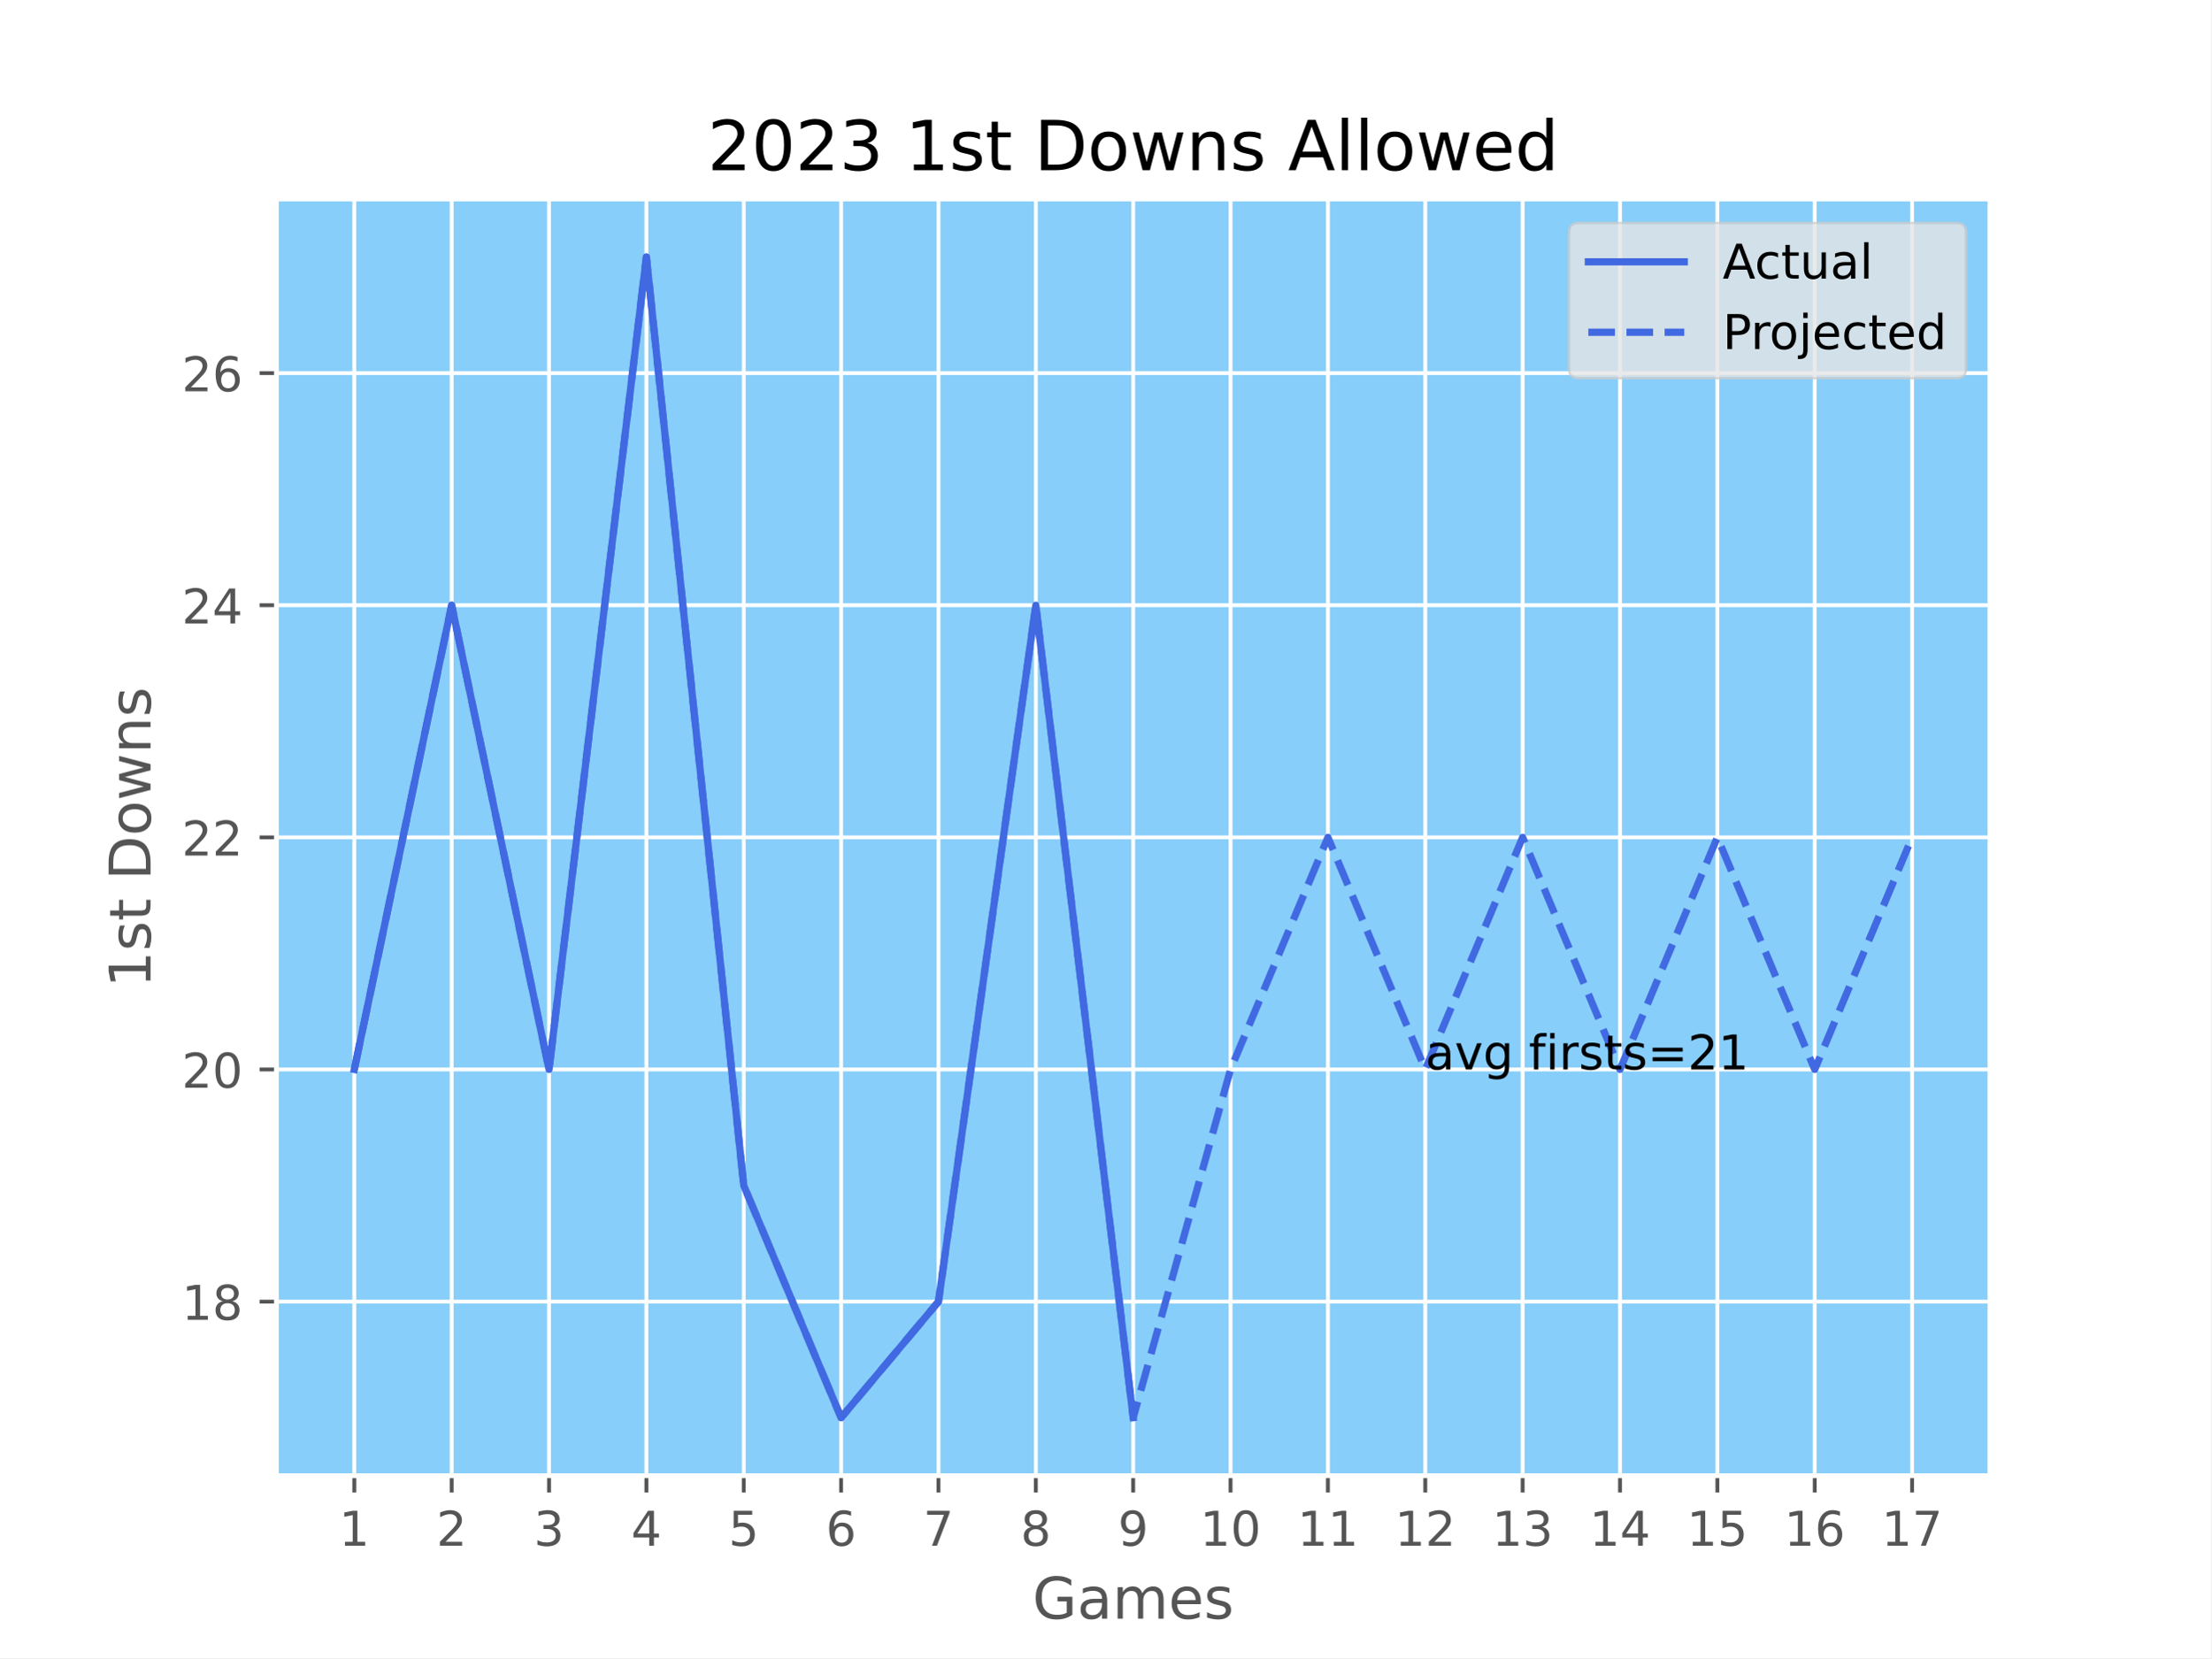
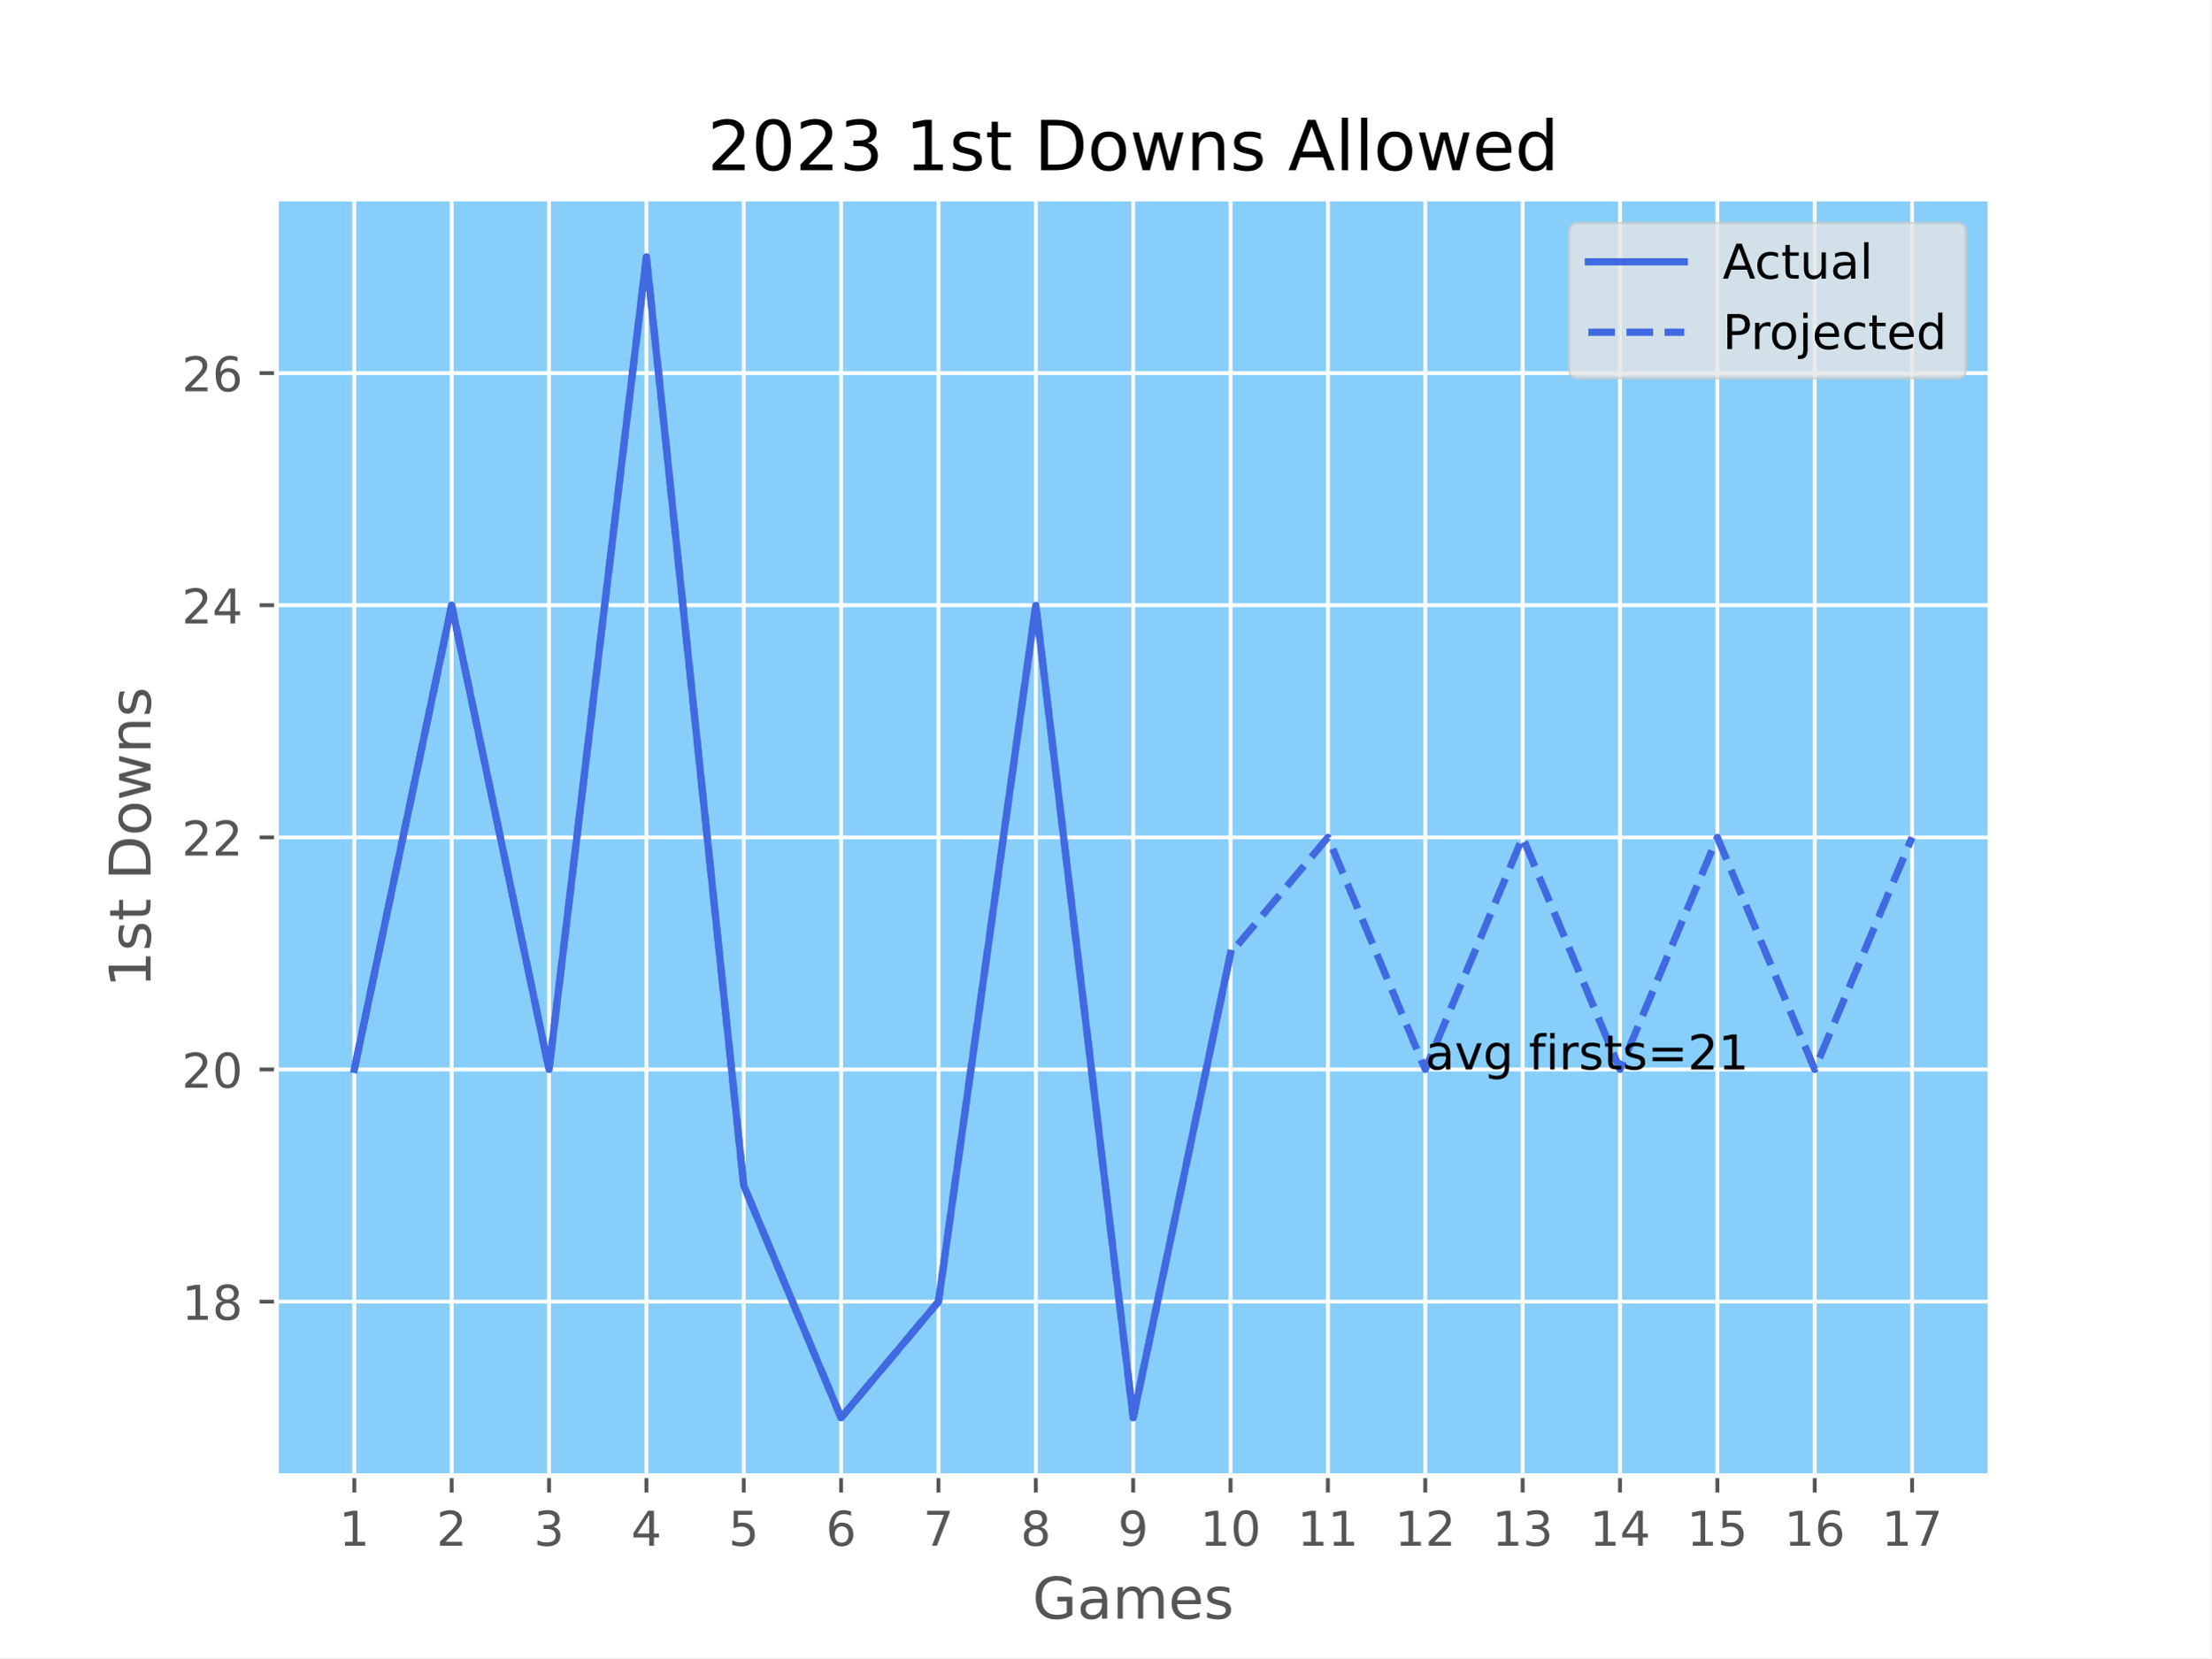
<svg xmlns="http://www.w3.org/2000/svg" xmlns:xlink="http://www.w3.org/1999/xlink" width="460.8pt" height="345.6pt" viewBox="0 0 460.8 345.6" version="1.1">
  <defs>
    <style type="text/css">*{stroke-linejoin: round; stroke-linecap: butt}</style>
  </defs>
  <g id="figure_1">
    <g id="patch_1">
      <path d="M 0 345.6  L 460.8 345.6  L 460.8 0  L 0 0  z " style="fill: #ffffff" />
    </g>
    <g id="axes_1">
      <g id="patch_2">
        <path d="M 57.6 307.584  L 414.72 307.584  L 414.72 41.472  L 57.6 41.472  z " style="fill: #87cefa" />
      </g>
      <g id="matplotlib.axis_1">
        <g id="xtick_1">
          <g id="line2d_1">
-             <path d="M 73.833 307.584  L 73.833 41.472  " clip-path="url(#p7f2a2d3b47)" style="fill: none; stroke: #ffffff; stroke-width: 0.8; stroke-linecap: square" />
+             <path d="M 73.833 307.584  L 73.833 41.472  " clip-path="url(#p675ccb44e7)" style="fill: none; stroke: #ffffff; stroke-width: 0.8; stroke-linecap: square" />
          </g>
          <g id="line2d_2">
            <defs>
-               <path id="md5cf2dadb6" d="M 0 0  L 0 3.5  " style="stroke: #555555; stroke-width: 0.8" />
+               <path id="mdfe087a571" d="M 0 0  L 0 3.5  " style="stroke: #555555; stroke-width: 0.8" />
            </defs>
            <g>
-               <use xlink:href="#md5cf2dadb6" x="73.833" y="307.584" style="fill: #555555; stroke: #555555; stroke-width: 0.8" />
+               <use xlink:href="#mdfe087a571" x="73.833" y="307.584" style="fill: #555555; stroke: #555555; stroke-width: 0.8" />
            </g>
          </g>
          <g id="text_1">
            <g style="fill: #555555" transform="translate(70.65148 322.1824) scale(0.1 -0.1)">
              <defs>
                <path id="DejaVuSans-31" d="M 794 531  L 1825 531  L 1825 4091  L 703 3866  L 703 4441  L 1819 4666  L 2450 4666  L 2450 531  L 3481 531  L 3481 0  L 794 0  L 794 531  z " transform="scale(0.015625)" />
              </defs>
              <use xlink:href="#DejaVuSans-31" />
            </g>
          </g>
        </g>
        <g id="xtick_2">
          <g id="line2d_3">
-             <path d="M 94.124 307.584  L 94.124 41.472  " clip-path="url(#p7f2a2d3b47)" style="fill: none; stroke: #ffffff; stroke-width: 0.8; stroke-linecap: square" />
+             <path d="M 94.124 307.584  L 94.124 41.472  " clip-path="url(#p675ccb44e7)" style="fill: none; stroke: #ffffff; stroke-width: 0.8; stroke-linecap: square" />
          </g>
          <g id="line2d_4">
            <g>
-               <use xlink:href="#md5cf2dadb6" x="94.124" y="307.584" style="fill: #555555; stroke: #555555; stroke-width: 0.8" />
+               <use xlink:href="#mdfe087a571" x="94.124" y="307.584" style="fill: #555555; stroke: #555555; stroke-width: 0.8" />
            </g>
          </g>
          <g id="text_2">
            <g style="fill: #555555" transform="translate(90.94239 322.1824) scale(0.1 -0.1)">
              <defs>
                <path id="DejaVuSans-32" d="M 1228 531  L 3431 531  L 3431 0  L 469 0  L 469 531  Q 828 903 1448 1529  Q 2069 2156 2228 2338  Q 2531 2678 2651 2914  Q 2772 3150 2772 3378  Q 2772 3750 2511 3984  Q 2250 4219 1831 4219  Q 1534 4219 1204 4116  Q 875 4013 500 3803  L 500 4441  Q 881 4594 1212 4672  Q 1544 4750 1819 4750  Q 2544 4750 2975 4387  Q 3406 4025 3406 3419  Q 3406 3131 3298 2873  Q 3191 2616 2906 2266  Q 2828 2175 2409 1742  Q 1991 1309 1228 531  z " transform="scale(0.015625)" />
              </defs>
              <use xlink:href="#DejaVuSans-32" />
            </g>
          </g>
        </g>
        <g id="xtick_3">
          <g id="line2d_5">
-             <path d="M 114.415 307.584  L 114.415 41.472  " clip-path="url(#p7f2a2d3b47)" style="fill: none; stroke: #ffffff; stroke-width: 0.8; stroke-linecap: square" />
+             <path d="M 114.415 307.584  L 114.415 41.472  " clip-path="url(#p675ccb44e7)" style="fill: none; stroke: #ffffff; stroke-width: 0.8; stroke-linecap: square" />
          </g>
          <g id="line2d_6">
            <g>
-               <use xlink:href="#md5cf2dadb6" x="114.415" y="307.584" style="fill: #555555; stroke: #555555; stroke-width: 0.8" />
+               <use xlink:href="#mdfe087a571" x="114.415" y="307.584" style="fill: #555555; stroke: #555555; stroke-width: 0.8" />
            </g>
          </g>
          <g id="text_3">
            <g style="fill: #555555" transform="translate(111.2333 322.1824) scale(0.1 -0.1)">
              <defs>
                <path id="DejaVuSans-33" d="M 2597 2516  Q 3050 2419 3304 2112  Q 3559 1806 3559 1356  Q 3559 666 3084 287  Q 2609 -91 1734 -91  Q 1441 -91 1130 -33  Q 819 25 488 141  L 488 750  Q 750 597 1062 519  Q 1375 441 1716 441  Q 2309 441 2620 675  Q 2931 909 2931 1356  Q 2931 1769 2642 2001  Q 2353 2234 1838 2234  L 1294 2234  L 1294 2753  L 1863 2753  Q 2328 2753 2575 2939  Q 2822 3125 2822 3475  Q 2822 3834 2567 4026  Q 2313 4219 1838 4219  Q 1578 4219 1281 4162  Q 984 4106 628 3988  L 628 4550  Q 988 4650 1302 4700  Q 1616 4750 1894 4750  Q 2613 4750 3031 4423  Q 3450 4097 3450 3541  Q 3450 3153 3228 2886  Q 3006 2619 2597 2516  z " transform="scale(0.015625)" />
              </defs>
              <use xlink:href="#DejaVuSans-33" />
            </g>
          </g>
        </g>
        <g id="xtick_4">
          <g id="line2d_7">
-             <path d="M 134.705 307.584  L 134.705 41.472  " clip-path="url(#p7f2a2d3b47)" style="fill: none; stroke: #ffffff; stroke-width: 0.8; stroke-linecap: square" />
+             <path d="M 134.705 307.584  L 134.705 41.472  " clip-path="url(#p675ccb44e7)" style="fill: none; stroke: #ffffff; stroke-width: 0.8; stroke-linecap: square" />
          </g>
          <g id="line2d_8">
            <g>
-               <use xlink:href="#md5cf2dadb6" x="134.705" y="307.584" style="fill: #555555; stroke: #555555; stroke-width: 0.8" />
+               <use xlink:href="#mdfe087a571" x="134.705" y="307.584" style="fill: #555555; stroke: #555555; stroke-width: 0.8" />
            </g>
          </g>
          <g id="text_4">
            <g style="fill: #555555" transform="translate(131.5242 322.1824) scale(0.1 -0.1)">
              <defs>
                <path id="DejaVuSans-34" d="M 2419 4116  L 825 1625  L 2419 1625  L 2419 4116  z M 2253 4666  L 3047 4666  L 3047 1625  L 3713 1625  L 3713 1100  L 3047 1100  L 3047 0  L 2419 0  L 2419 1100  L 313 1100  L 313 1709  L 2253 4666  z " transform="scale(0.015625)" />
              </defs>
              <use xlink:href="#DejaVuSans-34" />
            </g>
          </g>
        </g>
        <g id="xtick_5">
          <g id="line2d_9">
-             <path d="M 154.996 307.584  L 154.996 41.472  " clip-path="url(#p7f2a2d3b47)" style="fill: none; stroke: #ffffff; stroke-width: 0.8; stroke-linecap: square" />
+             <path d="M 154.996 307.584  L 154.996 41.472  " clip-path="url(#p675ccb44e7)" style="fill: none; stroke: #ffffff; stroke-width: 0.8; stroke-linecap: square" />
          </g>
          <g id="line2d_10">
            <g>
-               <use xlink:href="#md5cf2dadb6" x="154.996" y="307.584" style="fill: #555555; stroke: #555555; stroke-width: 0.8" />
+               <use xlink:href="#mdfe087a571" x="154.996" y="307.584" style="fill: #555555; stroke: #555555; stroke-width: 0.8" />
            </g>
          </g>
          <g id="text_5">
            <g style="fill: #555555" transform="translate(151.8151 322.1824) scale(0.1 -0.1)">
              <defs>
                <path id="DejaVuSans-35" d="M 691 4666  L 3169 4666  L 3169 4134  L 1269 4134  L 1269 2991  Q 1406 3038 1543 3061  Q 1681 3084 1819 3084  Q 2600 3084 3056 2656  Q 3513 2228 3513 1497  Q 3513 744 3044 326  Q 2575 -91 1722 -91  Q 1428 -91 1123 -41  Q 819 9 494 109  L 494 744  Q 775 591 1075 516  Q 1375 441 1709 441  Q 2250 441 2565 725  Q 2881 1009 2881 1497  Q 2881 1984 2565 2268  Q 2250 2553 1709 2553  Q 1456 2553 1204 2497  Q 953 2441 691 2322  L 691 4666  z " transform="scale(0.015625)" />
              </defs>
              <use xlink:href="#DejaVuSans-35" />
            </g>
          </g>
        </g>
        <g id="xtick_6">
          <g id="line2d_11">
-             <path d="M 175.287 307.584  L 175.287 41.472  " clip-path="url(#p7f2a2d3b47)" style="fill: none; stroke: #ffffff; stroke-width: 0.8; stroke-linecap: square" />
+             <path d="M 175.287 307.584  L 175.287 41.472  " clip-path="url(#p675ccb44e7)" style="fill: none; stroke: #ffffff; stroke-width: 0.8; stroke-linecap: square" />
          </g>
          <g id="line2d_12">
            <g>
-               <use xlink:href="#md5cf2dadb6" x="175.287" y="307.584" style="fill: #555555; stroke: #555555; stroke-width: 0.8" />
+               <use xlink:href="#mdfe087a571" x="175.287" y="307.584" style="fill: #555555; stroke: #555555; stroke-width: 0.8" />
            </g>
          </g>
          <g id="text_6">
            <g style="fill: #555555" transform="translate(172.106 322.1824) scale(0.1 -0.1)">
              <defs>
                <path id="DejaVuSans-36" d="M 2113 2584  Q 1688 2584 1439 2293  Q 1191 2003 1191 1497  Q 1191 994 1439 701  Q 1688 409 2113 409  Q 2538 409 2786 701  Q 3034 994 3034 1497  Q 3034 2003 2786 2293  Q 2538 2584 2113 2584  z M 3366 4563  L 3366 3988  Q 3128 4100 2886 4159  Q 2644 4219 2406 4219  Q 1781 4219 1451 3797  Q 1122 3375 1075 2522  Q 1259 2794 1537 2939  Q 1816 3084 2150 3084  Q 2853 3084 3261 2657  Q 3669 2231 3669 1497  Q 3669 778 3244 343  Q 2819 -91 2113 -91  Q 1303 -91 875 529  Q 447 1150 447 2328  Q 447 3434 972 4092  Q 1497 4750 2381 4750  Q 2619 4750 2861 4703  Q 3103 4656 3366 4563  z " transform="scale(0.015625)" />
              </defs>
              <use xlink:href="#DejaVuSans-36" />
            </g>
          </g>
        </g>
        <g id="xtick_7">
          <g id="line2d_13">
-             <path d="M 195.578 307.584  L 195.578 41.472  " clip-path="url(#p7f2a2d3b47)" style="fill: none; stroke: #ffffff; stroke-width: 0.8; stroke-linecap: square" />
+             <path d="M 195.578 307.584  L 195.578 41.472  " clip-path="url(#p675ccb44e7)" style="fill: none; stroke: #ffffff; stroke-width: 0.8; stroke-linecap: square" />
          </g>
          <g id="line2d_14">
            <g>
-               <use xlink:href="#md5cf2dadb6" x="195.578" y="307.584" style="fill: #555555; stroke: #555555; stroke-width: 0.8" />
+               <use xlink:href="#mdfe087a571" x="195.578" y="307.584" style="fill: #555555; stroke: #555555; stroke-width: 0.8" />
            </g>
          </g>
          <g id="text_7">
            <g style="fill: #555555" transform="translate(192.3969 322.1824) scale(0.1 -0.1)">
              <defs>
                <path id="DejaVuSans-37" d="M 525 4666  L 3525 4666  L 3525 4397  L 1831 0  L 1172 0  L 2766 4134  L 525 4134  L 525 4666  z " transform="scale(0.015625)" />
              </defs>
              <use xlink:href="#DejaVuSans-37" />
            </g>
          </g>
        </g>
        <g id="xtick_8">
          <g id="line2d_15">
-             <path d="M 215.869 307.584  L 215.869 41.472  " clip-path="url(#p7f2a2d3b47)" style="fill: none; stroke: #ffffff; stroke-width: 0.8; stroke-linecap: square" />
+             <path d="M 215.869 307.584  L 215.869 41.472  " clip-path="url(#p675ccb44e7)" style="fill: none; stroke: #ffffff; stroke-width: 0.8; stroke-linecap: square" />
          </g>
          <g id="line2d_16">
            <g>
-               <use xlink:href="#md5cf2dadb6" x="215.869" y="307.584" style="fill: #555555; stroke: #555555; stroke-width: 0.8" />
+               <use xlink:href="#mdfe087a571" x="215.869" y="307.584" style="fill: #555555; stroke: #555555; stroke-width: 0.8" />
            </g>
          </g>
          <g id="text_8">
            <g style="fill: #555555" transform="translate(212.6878 322.1824) scale(0.1 -0.1)">
              <defs>
                <path id="DejaVuSans-38" d="M 2034 2216  Q 1584 2216 1326 1975  Q 1069 1734 1069 1313  Q 1069 891 1326 650  Q 1584 409 2034 409  Q 2484 409 2743 651  Q 3003 894 3003 1313  Q 3003 1734 2745 1975  Q 2488 2216 2034 2216  z M 1403 2484  Q 997 2584 770 2862  Q 544 3141 544 3541  Q 544 4100 942 4425  Q 1341 4750 2034 4750  Q 2731 4750 3128 4425  Q 3525 4100 3525 3541  Q 3525 3141 3298 2862  Q 3072 2584 2669 2484  Q 3125 2378 3379 2068  Q 3634 1759 3634 1313  Q 3634 634 3220 271  Q 2806 -91 2034 -91  Q 1263 -91 848 271  Q 434 634 434 1313  Q 434 1759 690 2068  Q 947 2378 1403 2484  z M 1172 3481  Q 1172 3119 1398 2916  Q 1625 2713 2034 2713  Q 2441 2713 2670 2916  Q 2900 3119 2900 3481  Q 2900 3844 2670 4047  Q 2441 4250 2034 4250  Q 1625 4250 1398 4047  Q 1172 3844 1172 3481  z " transform="scale(0.015625)" />
              </defs>
              <use xlink:href="#DejaVuSans-38" />
            </g>
          </g>
        </g>
        <g id="xtick_9">
          <g id="line2d_17">
-             <path d="M 236.16 307.584  L 236.16 41.472  " clip-path="url(#p7f2a2d3b47)" style="fill: none; stroke: #ffffff; stroke-width: 0.8; stroke-linecap: square" />
+             <path d="M 236.16 307.584  L 236.16 41.472  " clip-path="url(#p675ccb44e7)" style="fill: none; stroke: #ffffff; stroke-width: 0.8; stroke-linecap: square" />
          </g>
          <g id="line2d_18">
            <g>
-               <use xlink:href="#md5cf2dadb6" x="236.16" y="307.584" style="fill: #555555; stroke: #555555; stroke-width: 0.8" />
+               <use xlink:href="#mdfe087a571" x="236.16" y="307.584" style="fill: #555555; stroke: #555555; stroke-width: 0.8" />
            </g>
          </g>
          <g id="text_9">
            <g style="fill: #555555" transform="translate(232.9787 322.1824) scale(0.1 -0.1)">
              <defs>
                <path id="DejaVuSans-39" d="M 703 97  L 703 672  Q 941 559 1184 500  Q 1428 441 1663 441  Q 2288 441 2617 861  Q 2947 1281 2994 2138  Q 2813 1869 2534 1725  Q 2256 1581 1919 1581  Q 1219 1581 811 2004  Q 403 2428 403 3163  Q 403 3881 828 4315  Q 1253 4750 1959 4750  Q 2769 4750 3195 4129  Q 3622 3509 3622 2328  Q 3622 1225 3098 567  Q 2575 -91 1691 -91  Q 1453 -91 1209 -44  Q 966 3 703 97  z M 1959 2075  Q 2384 2075 2632 2365  Q 2881 2656 2881 3163  Q 2881 3666 2632 3958  Q 2384 4250 1959 4250  Q 1534 4250 1286 3958  Q 1038 3666 1038 3163  Q 1038 2656 1286 2365  Q 1534 2075 1959 2075  z " transform="scale(0.015625)" />
              </defs>
              <use xlink:href="#DejaVuSans-39" />
            </g>
          </g>
        </g>
        <g id="xtick_10">
          <g id="line2d_19">
-             <path d="M 256.451 307.584  L 256.451 41.472  " clip-path="url(#p7f2a2d3b47)" style="fill: none; stroke: #ffffff; stroke-width: 0.8; stroke-linecap: square" />
+             <path d="M 256.451 307.584  L 256.451 41.472  " clip-path="url(#p675ccb44e7)" style="fill: none; stroke: #ffffff; stroke-width: 0.8; stroke-linecap: square" />
          </g>
          <g id="line2d_20">
            <g>
-               <use xlink:href="#md5cf2dadb6" x="256.451" y="307.584" style="fill: #555555; stroke: #555555; stroke-width: 0.8" />
+               <use xlink:href="#mdfe087a571" x="256.451" y="307.584" style="fill: #555555; stroke: #555555; stroke-width: 0.8" />
            </g>
          </g>
          <g id="text_10">
            <g style="fill: #555555" transform="translate(250.0884 322.1824) scale(0.1 -0.1)">
              <defs>
                <path id="DejaVuSans-30" d="M 2034 4250  Q 1547 4250 1301 3770  Q 1056 3291 1056 2328  Q 1056 1369 1301 889  Q 1547 409 2034 409  Q 2525 409 2770 889  Q 3016 1369 3016 2328  Q 3016 3291 2770 3770  Q 2525 4250 2034 4250  z M 2034 4750  Q 2819 4750 3233 4129  Q 3647 3509 3647 2328  Q 3647 1150 3233 529  Q 2819 -91 2034 -91  Q 1250 -91 836 529  Q 422 1150 422 2328  Q 422 3509 836 4129  Q 1250 4750 2034 4750  z " transform="scale(0.015625)" />
              </defs>
              <use xlink:href="#DejaVuSans-31" />
              <use xlink:href="#DejaVuSans-30" x="63.623" />
            </g>
          </g>
        </g>
        <g id="xtick_11">
          <g id="line2d_21">
-             <path d="M 276.742 307.584  L 276.742 41.472  " clip-path="url(#p7f2a2d3b47)" style="fill: none; stroke: #ffffff; stroke-width: 0.8; stroke-linecap: square" />
+             <path d="M 276.742 307.584  L 276.742 41.472  " clip-path="url(#p675ccb44e7)" style="fill: none; stroke: #ffffff; stroke-width: 0.8; stroke-linecap: square" />
          </g>
          <g id="line2d_22">
            <g>
-               <use xlink:href="#md5cf2dadb6" x="276.742" y="307.584" style="fill: #555555; stroke: #555555; stroke-width: 0.8" />
+               <use xlink:href="#mdfe087a571" x="276.742" y="307.584" style="fill: #555555; stroke: #555555; stroke-width: 0.8" />
            </g>
          </g>
          <g id="text_11">
            <g style="fill: #555555" transform="translate(270.3793 322.1824) scale(0.1 -0.1)">
              <use xlink:href="#DejaVuSans-31" />
              <use xlink:href="#DejaVuSans-31" x="63.623" />
            </g>
          </g>
        </g>
        <g id="xtick_12">
          <g id="line2d_23">
-             <path d="M 297.033 307.584  L 297.033 41.472  " clip-path="url(#p7f2a2d3b47)" style="fill: none; stroke: #ffffff; stroke-width: 0.8; stroke-linecap: square" />
+             <path d="M 297.033 307.584  L 297.033 41.472  " clip-path="url(#p675ccb44e7)" style="fill: none; stroke: #ffffff; stroke-width: 0.8; stroke-linecap: square" />
          </g>
          <g id="line2d_24">
            <g>
-               <use xlink:href="#md5cf2dadb6" x="297.033" y="307.584" style="fill: #555555; stroke: #555555; stroke-width: 0.8" />
+               <use xlink:href="#mdfe087a571" x="297.033" y="307.584" style="fill: #555555; stroke: #555555; stroke-width: 0.8" />
            </g>
          </g>
          <g id="text_12">
            <g style="fill: #555555" transform="translate(290.6702 322.1824) scale(0.1 -0.1)">
              <use xlink:href="#DejaVuSans-31" />
              <use xlink:href="#DejaVuSans-32" x="63.623" />
            </g>
          </g>
        </g>
        <g id="xtick_13">
          <g id="line2d_25">
-             <path d="M 317.324 307.584  L 317.324 41.472  " clip-path="url(#p7f2a2d3b47)" style="fill: none; stroke: #ffffff; stroke-width: 0.8; stroke-linecap: square" />
+             <path d="M 317.324 307.584  L 317.324 41.472  " clip-path="url(#p675ccb44e7)" style="fill: none; stroke: #ffffff; stroke-width: 0.8; stroke-linecap: square" />
          </g>
          <g id="line2d_26">
            <g>
-               <use xlink:href="#md5cf2dadb6" x="317.324" y="307.584" style="fill: #555555; stroke: #555555; stroke-width: 0.8" />
+               <use xlink:href="#mdfe087a571" x="317.324" y="307.584" style="fill: #555555; stroke: #555555; stroke-width: 0.8" />
            </g>
          </g>
          <g id="text_13">
            <g style="fill: #555555" transform="translate(310.9611 322.1824) scale(0.1 -0.1)">
              <use xlink:href="#DejaVuSans-31" />
              <use xlink:href="#DejaVuSans-33" x="63.623" />
            </g>
          </g>
        </g>
        <g id="xtick_14">
          <g id="line2d_27">
-             <path d="M 337.615 307.584  L 337.615 41.472  " clip-path="url(#p7f2a2d3b47)" style="fill: none; stroke: #ffffff; stroke-width: 0.8; stroke-linecap: square" />
+             <path d="M 337.615 307.584  L 337.615 41.472  " clip-path="url(#p675ccb44e7)" style="fill: none; stroke: #ffffff; stroke-width: 0.8; stroke-linecap: square" />
          </g>
          <g id="line2d_28">
            <g>
-               <use xlink:href="#md5cf2dadb6" x="337.615" y="307.584" style="fill: #555555; stroke: #555555; stroke-width: 0.8" />
+               <use xlink:href="#mdfe087a571" x="337.615" y="307.584" style="fill: #555555; stroke: #555555; stroke-width: 0.8" />
            </g>
          </g>
          <g id="text_14">
            <g style="fill: #555555" transform="translate(331.252 322.1824) scale(0.1 -0.1)">
              <use xlink:href="#DejaVuSans-31" />
              <use xlink:href="#DejaVuSans-34" x="63.623" />
            </g>
          </g>
        </g>
        <g id="xtick_15">
          <g id="line2d_29">
-             <path d="M 357.905 307.584  L 357.905 41.472  " clip-path="url(#p7f2a2d3b47)" style="fill: none; stroke: #ffffff; stroke-width: 0.8; stroke-linecap: square" />
+             <path d="M 357.905 307.584  L 357.905 41.472  " clip-path="url(#p675ccb44e7)" style="fill: none; stroke: #ffffff; stroke-width: 0.8; stroke-linecap: square" />
          </g>
          <g id="line2d_30">
            <g>
-               <use xlink:href="#md5cf2dadb6" x="357.905" y="307.584" style="fill: #555555; stroke: #555555; stroke-width: 0.8" />
+               <use xlink:href="#mdfe087a571" x="357.905" y="307.584" style="fill: #555555; stroke: #555555; stroke-width: 0.8" />
            </g>
          </g>
          <g id="text_15">
            <g style="fill: #555555" transform="translate(351.543 322.1824) scale(0.1 -0.1)">
              <use xlink:href="#DejaVuSans-31" />
              <use xlink:href="#DejaVuSans-35" x="63.623" />
            </g>
          </g>
        </g>
        <g id="xtick_16">
          <g id="line2d_31">
-             <path d="M 378.196 307.584  L 378.196 41.472  " clip-path="url(#p7f2a2d3b47)" style="fill: none; stroke: #ffffff; stroke-width: 0.8; stroke-linecap: square" />
+             <path d="M 378.196 307.584  L 378.196 41.472  " clip-path="url(#p675ccb44e7)" style="fill: none; stroke: #ffffff; stroke-width: 0.8; stroke-linecap: square" />
          </g>
          <g id="line2d_32">
            <g>
-               <use xlink:href="#md5cf2dadb6" x="378.196" y="307.584" style="fill: #555555; stroke: #555555; stroke-width: 0.8" />
+               <use xlink:href="#mdfe087a571" x="378.196" y="307.584" style="fill: #555555; stroke: #555555; stroke-width: 0.8" />
            </g>
          </g>
          <g id="text_16">
            <g style="fill: #555555" transform="translate(371.8339 322.1824) scale(0.1 -0.1)">
              <use xlink:href="#DejaVuSans-31" />
              <use xlink:href="#DejaVuSans-36" x="63.623" />
            </g>
          </g>
        </g>
        <g id="xtick_17">
          <g id="line2d_33">
-             <path d="M 398.487 307.584  L 398.487 41.472  " clip-path="url(#p7f2a2d3b47)" style="fill: none; stroke: #ffffff; stroke-width: 0.8; stroke-linecap: square" />
+             <path d="M 398.487 307.584  L 398.487 41.472  " clip-path="url(#p675ccb44e7)" style="fill: none; stroke: #ffffff; stroke-width: 0.8; stroke-linecap: square" />
          </g>
          <g id="line2d_34">
            <g>
-               <use xlink:href="#md5cf2dadb6" x="398.487" y="307.584" style="fill: #555555; stroke: #555555; stroke-width: 0.8" />
+               <use xlink:href="#mdfe087a571" x="398.487" y="307.584" style="fill: #555555; stroke: #555555; stroke-width: 0.8" />
            </g>
          </g>
          <g id="text_17">
            <g style="fill: #555555" transform="translate(392.1248 322.1824) scale(0.1 -0.1)">
              <use xlink:href="#DejaVuSans-31" />
              <use xlink:href="#DejaVuSans-37" x="63.623" />
            </g>
          </g>
        </g>
        <g id="text_18">
          <g style="fill: #555555" transform="translate(215.1722 337.3802) scale(0.12 -0.12)">
            <defs>
              <path id="DejaVuSans-47" d="M 3809 666  L 3809 1919  L 2778 1919  L 2778 2438  L 4434 2438  L 4434 434  Q 4069 175 3628 42  Q 3188 -91 2688 -91  Q 1594 -91 976 548  Q 359 1188 359 2328  Q 359 3472 976 4111  Q 1594 4750 2688 4750  Q 3144 4750 3555 4637  Q 3966 4525 4313 4306  L 4313 3634  Q 3963 3931 3569 4081  Q 3175 4231 2741 4231  Q 1884 4231 1454 3753  Q 1025 3275 1025 2328  Q 1025 1384 1454 906  Q 1884 428 2741 428  Q 3075 428 3337 486  Q 3600 544 3809 666  z " transform="scale(0.015625)" />
              <path id="DejaVuSans-61" d="M 2194 1759  Q 1497 1759 1228 1600  Q 959 1441 959 1056  Q 959 750 1161 570  Q 1363 391 1709 391  Q 2188 391 2477 730  Q 2766 1069 2766 1631  L 2766 1759  L 2194 1759  z M 3341 1997  L 3341 0  L 2766 0  L 2766 531  Q 2569 213 2275 61  Q 1981 -91 1556 -91  Q 1019 -91 701 211  Q 384 513 384 1019  Q 384 1609 779 1909  Q 1175 2209 1959 2209  L 2766 2209  L 2766 2266  Q 2766 2663 2505 2880  Q 2244 3097 1772 3097  Q 1472 3097 1187 3025  Q 903 2953 641 2809  L 641 3341  Q 956 3463 1253 3523  Q 1550 3584 1831 3584  Q 2591 3584 2966 3190  Q 3341 2797 3341 1997  z " transform="scale(0.015625)" />
              <path id="DejaVuSans-6d" d="M 3328 2828  Q 3544 3216 3844 3400  Q 4144 3584 4550 3584  Q 5097 3584 5394 3201  Q 5691 2819 5691 2113  L 5691 0  L 5113 0  L 5113 2094  Q 5113 2597 4934 2840  Q 4756 3084 4391 3084  Q 3944 3084 3684 2787  Q 3425 2491 3425 1978  L 3425 0  L 2847 0  L 2847 2094  Q 2847 2600 2669 2842  Q 2491 3084 2119 3084  Q 1678 3084 1418 2786  Q 1159 2488 1159 1978  L 1159 0  L 581 0  L 581 3500  L 1159 3500  L 1159 2956  Q 1356 3278 1631 3431  Q 1906 3584 2284 3584  Q 2666 3584 2933 3390  Q 3200 3197 3328 2828  z " transform="scale(0.015625)" />
              <path id="DejaVuSans-65" d="M 3597 1894  L 3597 1613  L 953 1613  Q 991 1019 1311 708  Q 1631 397 2203 397  Q 2534 397 2845 478  Q 3156 559 3463 722  L 3463 178  Q 3153 47 2828 -22  Q 2503 -91 2169 -91  Q 1331 -91 842 396  Q 353 884 353 1716  Q 353 2575 817 3079  Q 1281 3584 2069 3584  Q 2775 3584 3186 3129  Q 3597 2675 3597 1894  z M 3022 2063  Q 3016 2534 2758 2815  Q 2500 3097 2075 3097  Q 1594 3097 1305 2825  Q 1016 2553 972 2059  L 3022 2063  z " transform="scale(0.015625)" />
              <path id="DejaVuSans-73" d="M 2834 3397  L 2834 2853  Q 2591 2978 2328 3040  Q 2066 3103 1784 3103  Q 1356 3103 1142 2972  Q 928 2841 928 2578  Q 928 2378 1081 2264  Q 1234 2150 1697 2047  L 1894 2003  Q 2506 1872 2764 1633  Q 3022 1394 3022 966  Q 3022 478 2636 193  Q 2250 -91 1575 -91  Q 1294 -91 989 -36  Q 684 19 347 128  L 347 722  Q 666 556 975 473  Q 1284 391 1588 391  Q 1994 391 2212 530  Q 2431 669 2431 922  Q 2431 1156 2273 1281  Q 2116 1406 1581 1522  L 1381 1569  Q 847 1681 609 1914  Q 372 2147 372 2553  Q 372 3047 722 3315  Q 1072 3584 1716 3584  Q 2034 3584 2315 3537  Q 2597 3491 2834 3397  z " transform="scale(0.015625)" />
            </defs>
            <use xlink:href="#DejaVuSans-47" />
            <use xlink:href="#DejaVuSans-61" x="77.49" />
            <use xlink:href="#DejaVuSans-6d" x="138.77" />
            <use xlink:href="#DejaVuSans-65" x="236.182" />
            <use xlink:href="#DejaVuSans-73" x="297.705" />
          </g>
        </g>
      </g>
      <g id="matplotlib.axis_2">
        <g id="ytick_1">
          <g id="line2d_35">
-             <path d="M 57.6 271.296  L 414.72 271.296  " clip-path="url(#p7f2a2d3b47)" style="fill: none; stroke: #ffffff; stroke-width: 0.8; stroke-linecap: square" />
+             <path d="M 57.6 271.296  L 414.72 271.296  " clip-path="url(#p675ccb44e7)" style="fill: none; stroke: #ffffff; stroke-width: 0.8; stroke-linecap: square" />
          </g>
          <g id="line2d_36">
            <defs>
-               <path id="mdbfdf8cc8a" d="M 0 0  L -3.5 0  " style="stroke: #555555; stroke-width: 0.8" />
+               <path id="mb474ec2a29" d="M 0 0  L -3.5 0  " style="stroke: #555555; stroke-width: 0.8" />
            </defs>
            <g>
-               <use xlink:href="#mdbfdf8cc8a" x="57.6" y="271.296" style="fill: #555555; stroke: #555555; stroke-width: 0.8" />
+               <use xlink:href="#mb474ec2a29" x="57.6" y="271.296" style="fill: #555555; stroke: #555555; stroke-width: 0.8" />
            </g>
          </g>
          <g id="text_19">
            <g style="fill: #555555" transform="translate(37.875 275.0952) scale(0.1 -0.1)">
              <use xlink:href="#DejaVuSans-31" />
              <use xlink:href="#DejaVuSans-38" x="63.623" />
            </g>
          </g>
        </g>
        <g id="ytick_2">
          <g id="line2d_37">
-             <path d="M 57.6 222.912  L 414.72 222.912  " clip-path="url(#p7f2a2d3b47)" style="fill: none; stroke: #ffffff; stroke-width: 0.8; stroke-linecap: square" />
+             <path d="M 57.6 222.912  L 414.72 222.912  " clip-path="url(#p675ccb44e7)" style="fill: none; stroke: #ffffff; stroke-width: 0.8; stroke-linecap: square" />
          </g>
          <g id="line2d_38">
            <g>
-               <use xlink:href="#mdbfdf8cc8a" x="57.6" y="222.912" style="fill: #555555; stroke: #555555; stroke-width: 0.8" />
+               <use xlink:href="#mb474ec2a29" x="57.6" y="222.912" style="fill: #555555; stroke: #555555; stroke-width: 0.8" />
            </g>
          </g>
          <g id="text_20">
            <g style="fill: #555555" transform="translate(37.875 226.7112) scale(0.1 -0.1)">
              <use xlink:href="#DejaVuSans-32" />
              <use xlink:href="#DejaVuSans-30" x="63.623" />
            </g>
          </g>
        </g>
        <g id="ytick_3">
          <g id="line2d_39">
-             <path d="M 57.6 174.528  L 414.72 174.528  " clip-path="url(#p7f2a2d3b47)" style="fill: none; stroke: #ffffff; stroke-width: 0.8; stroke-linecap: square" />
+             <path d="M 57.6 174.528  L 414.72 174.528  " clip-path="url(#p675ccb44e7)" style="fill: none; stroke: #ffffff; stroke-width: 0.8; stroke-linecap: square" />
          </g>
          <g id="line2d_40">
            <g>
-               <use xlink:href="#mdbfdf8cc8a" x="57.6" y="174.528" style="fill: #555555; stroke: #555555; stroke-width: 0.8" />
+               <use xlink:href="#mb474ec2a29" x="57.6" y="174.528" style="fill: #555555; stroke: #555555; stroke-width: 0.8" />
            </g>
          </g>
          <g id="text_21">
            <g style="fill: #555555" transform="translate(37.875 178.3272) scale(0.1 -0.1)">
              <use xlink:href="#DejaVuSans-32" />
              <use xlink:href="#DejaVuSans-32" x="63.623" />
            </g>
          </g>
        </g>
        <g id="ytick_4">
          <g id="line2d_41">
-             <path d="M 57.6 126.144  L 414.72 126.144  " clip-path="url(#p7f2a2d3b47)" style="fill: none; stroke: #ffffff; stroke-width: 0.8; stroke-linecap: square" />
+             <path d="M 57.6 126.144  L 414.72 126.144  " clip-path="url(#p675ccb44e7)" style="fill: none; stroke: #ffffff; stroke-width: 0.8; stroke-linecap: square" />
          </g>
          <g id="line2d_42">
            <g>
-               <use xlink:href="#mdbfdf8cc8a" x="57.6" y="126.144" style="fill: #555555; stroke: #555555; stroke-width: 0.8" />
+               <use xlink:href="#mb474ec2a29" x="57.6" y="126.144" style="fill: #555555; stroke: #555555; stroke-width: 0.8" />
            </g>
          </g>
          <g id="text_22">
            <g style="fill: #555555" transform="translate(37.875 129.9432) scale(0.1 -0.1)">
              <use xlink:href="#DejaVuSans-32" />
              <use xlink:href="#DejaVuSans-34" x="63.623" />
            </g>
          </g>
        </g>
        <g id="ytick_5">
          <g id="line2d_43">
-             <path d="M 57.6 77.76  L 414.72 77.76  " clip-path="url(#p7f2a2d3b47)" style="fill: none; stroke: #ffffff; stroke-width: 0.8; stroke-linecap: square" />
+             <path d="M 57.6 77.76  L 414.72 77.76  " clip-path="url(#p675ccb44e7)" style="fill: none; stroke: #ffffff; stroke-width: 0.8; stroke-linecap: square" />
          </g>
          <g id="line2d_44">
            <g>
-               <use xlink:href="#mdbfdf8cc8a" x="57.6" y="77.76" style="fill: #555555; stroke: #555555; stroke-width: 0.8" />
+               <use xlink:href="#mb474ec2a29" x="57.6" y="77.76" style="fill: #555555; stroke: #555555; stroke-width: 0.8" />
            </g>
          </g>
          <g id="text_23">
            <g style="fill: #555555" transform="translate(37.875 81.55922) scale(0.1 -0.1)">
              <use xlink:href="#DejaVuSans-32" />
              <use xlink:href="#DejaVuSans-36" x="63.623" />
            </g>
          </g>
        </g>
        <g id="text_24">
          <g style="fill: #555555" transform="translate(31.37937 205.8564) rotate(-90) scale(0.12 -0.12)">
            <defs>
              <path id="DejaVuSans-74" d="M 1172 4494  L 1172 3500  L 2356 3500  L 2356 3053  L 1172 3053  L 1172 1153  Q 1172 725 1289 603  Q 1406 481 1766 481  L 2356 481  L 2356 0  L 1766 0  Q 1100 0 847 248  Q 594 497 594 1153  L 594 3053  L 172 3053  L 172 3500  L 594 3500  L 594 4494  L 1172 4494  z " transform="scale(0.015625)" />
              <path id="DejaVuSans-20" transform="scale(0.015625)" />
              <path id="DejaVuSans-44" d="M 1259 4147  L 1259 519  L 2022 519  Q 2988 519 3436 956  Q 3884 1394 3884 2338  Q 3884 3275 3436 3711  Q 2988 4147 2022 4147  L 1259 4147  z M 628 4666  L 1925 4666  Q 3281 4666 3915 4102  Q 4550 3538 4550 2338  Q 4550 1131 3912 565  Q 3275 0 1925 0  L 628 0  L 628 4666  z " transform="scale(0.015625)" />
              <path id="DejaVuSans-6f" d="M 1959 3097  Q 1497 3097 1228 2736  Q 959 2375 959 1747  Q 959 1119 1226 758  Q 1494 397 1959 397  Q 2419 397 2687 759  Q 2956 1122 2956 1747  Q 2956 2369 2687 2733  Q 2419 3097 1959 3097  z M 1959 3584  Q 2709 3584 3137 3096  Q 3566 2609 3566 1747  Q 3566 888 3137 398  Q 2709 -91 1959 -91  Q 1206 -91 779 398  Q 353 888 353 1747  Q 353 2609 779 3096  Q 1206 3584 1959 3584  z " transform="scale(0.015625)" />
              <path id="DejaVuSans-77" d="M 269 3500  L 844 3500  L 1563 769  L 2278 3500  L 2956 3500  L 3675 769  L 4391 3500  L 4966 3500  L 4050 0  L 3372 0  L 2619 2869  L 1863 0  L 1184 0  L 269 3500  z " transform="scale(0.015625)" />
              <path id="DejaVuSans-6e" d="M 3513 2113  L 3513 0  L 2938 0  L 2938 2094  Q 2938 2591 2744 2837  Q 2550 3084 2163 3084  Q 1697 3084 1428 2787  Q 1159 2491 1159 1978  L 1159 0  L 581 0  L 581 3500  L 1159 3500  L 1159 2956  Q 1366 3272 1645 3428  Q 1925 3584 2291 3584  Q 2894 3584 3203 3211  Q 3513 2838 3513 2113  z " transform="scale(0.015625)" />
            </defs>
            <use xlink:href="#DejaVuSans-31" />
            <use xlink:href="#DejaVuSans-73" x="63.623" />
            <use xlink:href="#DejaVuSans-74" x="115.723" />
            <use xlink:href="#DejaVuSans-20" x="154.932" />
            <use xlink:href="#DejaVuSans-44" x="186.719" />
            <use xlink:href="#DejaVuSans-6f" x="263.721" />
            <use xlink:href="#DejaVuSans-77" x="324.902" />
            <use xlink:href="#DejaVuSans-6e" x="406.689" />
            <use xlink:href="#DejaVuSans-73" x="470.068" />
          </g>
        </g>
      </g>
      <g id="line2d_45">
-         <path d="M 73.833 222.912  L 94.124 126.144  L 114.415 222.912  L 134.705 53.568  L 154.996 247.104  L 175.287 295.488  L 195.578 271.296  L 215.869 126.144  L 236.16 295.488  " clip-path="url(#p7f2a2d3b47)" style="fill: none; stroke: #4169e1; stroke-width: 1.5; stroke-linecap: square" />
+         <path d="M 73.833 222.912  L 94.124 126.144  L 114.415 222.912  L 134.705 53.568  L 154.996 247.104  L 175.287 295.488  L 195.578 271.296  L 215.869 126.144  L 236.16 295.488  L 256.451 198.72  " clip-path="url(#p675ccb44e7)" style="fill: none; stroke: #4169e1; stroke-width: 1.5; stroke-linecap: square" />
      </g>
      <g id="line2d_46">
-         <path d="M 73.833 222.912  L 94.124 126.144  L 114.415 222.912  L 134.705 53.568  L 154.996 247.104  L 175.287 295.488  L 195.578 271.296  L 215.869 126.144  L 236.16 295.488  L 256.451 222.912  L 276.742 174.528  L 297.033 222.912  L 317.324 174.528  L 337.615 222.912  L 357.905 174.528  L 378.196 222.912  L 398.487 174.528  " clip-path="url(#p7f2a2d3b47)" style="fill: none; stroke-dasharray: 5.55,2.4; stroke-dashoffset: 0; stroke: #4169e1; stroke-width: 1.5" />
+         <path d="M 73.833 222.912  L 94.124 126.144  L 114.415 222.912  L 134.705 53.568  L 154.996 247.104  L 175.287 295.488  L 195.578 271.296  L 215.869 126.144  L 236.16 295.488  L 256.451 198.72  L 276.742 174.528  L 297.033 222.912  L 317.324 174.528  L 337.615 222.912  L 357.905 174.528  L 378.196 222.912  L 398.487 174.528  " clip-path="url(#p675ccb44e7)" style="fill: none; stroke-dasharray: 5.55,2.4; stroke-dashoffset: 0; stroke: #4169e1; stroke-width: 1.5" />
      </g>
      <g id="patch_3">
        <path d="M 57.6 307.584  L 57.6 41.472  " style="fill: none; stroke: #ffffff; stroke-linejoin: miter; stroke-linecap: square" />
      </g>
      <g id="patch_4">
        <path d="M 414.72 307.584  L 414.72 41.472  " style="fill: none; stroke: #ffffff; stroke-linejoin: miter; stroke-linecap: square" />
      </g>
      <g id="patch_5">
        <path d="M 57.6 307.584  L 414.72 307.584  " style="fill: none; stroke: #ffffff; stroke-linejoin: miter; stroke-linecap: square" />
      </g>
      <g id="patch_6">
        <path d="M 57.6 41.472  L 414.72 41.472  " style="fill: none; stroke: #ffffff; stroke-linejoin: miter; stroke-linecap: square" />
      </g>
      <g id="text_25">
        <g transform="translate(297.0327 222.912) scale(0.1 -0.1)">
          <defs>
            <path id="DejaVuSans-76" d="M 191 3500  L 800 3500  L 1894 563  L 2988 3500  L 3597 3500  L 2284 0  L 1503 0  L 191 3500  z " transform="scale(0.015625)" />
            <path id="DejaVuSans-67" d="M 2906 1791  Q 2906 2416 2648 2759  Q 2391 3103 1925 3103  Q 1463 3103 1205 2759  Q 947 2416 947 1791  Q 947 1169 1205 825  Q 1463 481 1925 481  Q 2391 481 2648 825  Q 2906 1169 2906 1791  z M 3481 434  Q 3481 -459 3084 -895  Q 2688 -1331 1869 -1331  Q 1566 -1331 1297 -1286  Q 1028 -1241 775 -1147  L 775 -588  Q 1028 -725 1275 -790  Q 1522 -856 1778 -856  Q 2344 -856 2625 -561  Q 2906 -266 2906 331  L 2906 616  Q 2728 306 2450 153  Q 2172 0 1784 0  Q 1141 0 747 490  Q 353 981 353 1791  Q 353 2603 747 3093  Q 1141 3584 1784 3584  Q 2172 3584 2450 3431  Q 2728 3278 2906 2969  L 2906 3500  L 3481 3500  L 3481 434  z " transform="scale(0.015625)" />
            <path id="DejaVuSans-66" d="M 2375 4863  L 2375 4384  L 1825 4384  Q 1516 4384 1395 4259  Q 1275 4134 1275 3809  L 1275 3500  L 2222 3500  L 2222 3053  L 1275 3053  L 1275 0  L 697 0  L 697 3053  L 147 3053  L 147 3500  L 697 3500  L 697 3744  Q 697 4328 969 4595  Q 1241 4863 1831 4863  L 2375 4863  z " transform="scale(0.015625)" />
            <path id="DejaVuSans-69" d="M 603 3500  L 1178 3500  L 1178 0  L 603 0  L 603 3500  z M 603 4863  L 1178 4863  L 1178 4134  L 603 4134  L 603 4863  z " transform="scale(0.015625)" />
            <path id="DejaVuSans-72" d="M 2631 2963  Q 2534 3019 2420 3045  Q 2306 3072 2169 3072  Q 1681 3072 1420 2755  Q 1159 2438 1159 1844  L 1159 0  L 581 0  L 581 3500  L 1159 3500  L 1159 2956  Q 1341 3275 1631 3429  Q 1922 3584 2338 3584  Q 2397 3584 2469 3576  Q 2541 3569 2628 3553  L 2631 2963  z " transform="scale(0.015625)" />
            <path id="DejaVuSans-3d" d="M 678 2906  L 4684 2906  L 4684 2381  L 678 2381  L 678 2906  z M 678 1631  L 4684 1631  L 4684 1100  L 678 1100  L 678 1631  z " transform="scale(0.015625)" />
          </defs>
          <use xlink:href="#DejaVuSans-61" />
          <use xlink:href="#DejaVuSans-76" x="61.279" />
          <use xlink:href="#DejaVuSans-67" x="120.459" />
          <use xlink:href="#DejaVuSans-20" x="183.936" />
          <use xlink:href="#DejaVuSans-66" x="215.723" />
          <use xlink:href="#DejaVuSans-69" x="250.928" />
          <use xlink:href="#DejaVuSans-72" x="278.711" />
          <use xlink:href="#DejaVuSans-73" x="319.824" />
          <use xlink:href="#DejaVuSans-74" x="371.924" />
          <use xlink:href="#DejaVuSans-73" x="411.133" />
          <use xlink:href="#DejaVuSans-3d" x="463.232" />
          <use xlink:href="#DejaVuSans-32" x="547.021" />
          <use xlink:href="#DejaVuSans-31" x="610.645" />
        </g>
      </g>
      <g id="text_26">
        <g transform="translate(147.4447 35.472) scale(0.144 -0.144)">
          <defs>
            <path id="DejaVuSans-41" d="M 2188 4044  L 1331 1722  L 3047 1722  L 2188 4044  z M 1831 4666  L 2547 4666  L 4325 0  L 3669 0  L 3244 1197  L 1141 1197  L 716 0  L 50 0  L 1831 4666  z " transform="scale(0.015625)" />
            <path id="DejaVuSans-6c" d="M 603 4863  L 1178 4863  L 1178 0  L 603 0  L 603 4863  z " transform="scale(0.015625)" />
            <path id="DejaVuSans-64" d="M 2906 2969  L 2906 4863  L 3481 4863  L 3481 0  L 2906 0  L 2906 525  Q 2725 213 2448 61  Q 2172 -91 1784 -91  Q 1150 -91 751 415  Q 353 922 353 1747  Q 353 2572 751 3078  Q 1150 3584 1784 3584  Q 2172 3584 2448 3432  Q 2725 3281 2906 2969  z M 947 1747  Q 947 1113 1208 752  Q 1469 391 1925 391  Q 2381 391 2643 752  Q 2906 1113 2906 1747  Q 2906 2381 2643 2742  Q 2381 3103 1925 3103  Q 1469 3103 1208 2742  Q 947 2381 947 1747  z " transform="scale(0.015625)" />
          </defs>
          <use xlink:href="#DejaVuSans-32" />
          <use xlink:href="#DejaVuSans-30" x="63.623" />
          <use xlink:href="#DejaVuSans-32" x="127.246" />
          <use xlink:href="#DejaVuSans-33" x="190.869" />
          <use xlink:href="#DejaVuSans-20" x="254.492" />
          <use xlink:href="#DejaVuSans-31" x="286.279" />
          <use xlink:href="#DejaVuSans-73" x="349.902" />
          <use xlink:href="#DejaVuSans-74" x="402.002" />
          <use xlink:href="#DejaVuSans-20" x="441.211" />
          <use xlink:href="#DejaVuSans-44" x="472.998" />
          <use xlink:href="#DejaVuSans-6f" x="550" />
          <use xlink:href="#DejaVuSans-77" x="611.182" />
          <use xlink:href="#DejaVuSans-6e" x="692.969" />
          <use xlink:href="#DejaVuSans-73" x="756.348" />
          <use xlink:href="#DejaVuSans-20" x="808.447" />
          <use xlink:href="#DejaVuSans-41" x="840.234" />
          <use xlink:href="#DejaVuSans-6c" x="908.643" />
          <use xlink:href="#DejaVuSans-6c" x="936.426" />
          <use xlink:href="#DejaVuSans-6f" x="964.209" />
          <use xlink:href="#DejaVuSans-77" x="1025.391" />
          <use xlink:href="#DejaVuSans-65" x="1107.178" />
          <use xlink:href="#DejaVuSans-64" x="1168.701" />
        </g>
      </g>
      <g id="legend_1">
        <g id="patch_7">
          <path d="M 329.009 78.828  L 407.72 78.828  Q 409.72 78.828 409.72 76.828  L 409.72 48.472  Q 409.72 46.472 407.72 46.472  L 329.009 46.472  Q 327.009 46.472 327.009 48.472  L 327.009 76.828  Q 327.009 78.828 329.009 78.828  z " style="fill: #e5e5e5; opacity: 0.8; stroke: #cccccc; stroke-width: 0.5; stroke-linejoin: miter" />
        </g>
        <g id="line2d_47">
          <path d="M 331.009 54.57  L 341.009 54.57  L 351.009 54.57  " style="fill: none; stroke: #4169e1; stroke-width: 1.5; stroke-linecap: square" />
        </g>
        <g id="text_27">
          <g transform="translate(359.0091 58.07044) scale(0.1 -0.1)">
            <defs>
              <path id="DejaVuSans-63" d="M 3122 3366  L 3122 2828  Q 2878 2963 2633 3030  Q 2388 3097 2138 3097  Q 1578 3097 1268 2742  Q 959 2388 959 1747  Q 959 1106 1268 751  Q 1578 397 2138 397  Q 2388 397 2633 464  Q 2878 531 3122 666  L 3122 134  Q 2881 22 2623 -34  Q 2366 -91 2075 -91  Q 1284 -91 818 406  Q 353 903 353 1747  Q 353 2603 823 3093  Q 1294 3584 2113 3584  Q 2378 3584 2631 3529  Q 2884 3475 3122 3366  z " transform="scale(0.015625)" />
              <path id="DejaVuSans-75" d="M 544 1381  L 544 3500  L 1119 3500  L 1119 1403  Q 1119 906 1312 657  Q 1506 409 1894 409  Q 2359 409 2629 706  Q 2900 1003 2900 1516  L 2900 3500  L 3475 3500  L 3475 0  L 2900 0  L 2900 538  Q 2691 219 2414 64  Q 2138 -91 1772 -91  Q 1169 -91 856 284  Q 544 659 544 1381  z M 1991 3584  L 1991 3584  z " transform="scale(0.015625)" />
            </defs>
            <use xlink:href="#DejaVuSans-41" />
            <use xlink:href="#DejaVuSans-63" x="66.658" />
            <use xlink:href="#DejaVuSans-74" x="121.639" />
            <use xlink:href="#DejaVuSans-75" x="160.848" />
            <use xlink:href="#DejaVuSans-61" x="224.227" />
            <use xlink:href="#DejaVuSans-6c" x="285.506" />
          </g>
        </g>
        <g id="line2d_48">
          <path d="M 331.009 69.249  L 341.009 69.249  L 351.009 69.249  " style="fill: none; stroke-dasharray: 5.55,2.4; stroke-dashoffset: 0; stroke: #4169e1; stroke-width: 1.5" />
        </g>
        <g id="text_28">
          <g transform="translate(359.0091 72.74856) scale(0.1 -0.1)">
            <defs>
              <path id="DejaVuSans-50" d="M 1259 4147  L 1259 2394  L 2053 2394  Q 2494 2394 2734 2622  Q 2975 2850 2975 3272  Q 2975 3691 2734 3919  Q 2494 4147 2053 4147  L 1259 4147  z M 628 4666  L 2053 4666  Q 2838 4666 3239 4311  Q 3641 3956 3641 3272  Q 3641 2581 3239 2228  Q 2838 1875 2053 1875  L 1259 1875  L 1259 0  L 628 0  L 628 4666  z " transform="scale(0.015625)" />
              <path id="DejaVuSans-6a" d="M 603 3500  L 1178 3500  L 1178 -63  Q 1178 -731 923 -1031  Q 669 -1331 103 -1331  L -116 -1331  L -116 -844  L 38 -844  Q 366 -844 484 -692  Q 603 -541 603 -63  L 603 3500  z M 603 4863  L 1178 4863  L 1178 4134  L 603 4134  L 603 4863  z " transform="scale(0.015625)" />
            </defs>
            <use xlink:href="#DejaVuSans-50" />
            <use xlink:href="#DejaVuSans-72" x="58.553" />
            <use xlink:href="#DejaVuSans-6f" x="97.416" />
            <use xlink:href="#DejaVuSans-6a" x="158.598" />
            <use xlink:href="#DejaVuSans-65" x="186.381" />
            <use xlink:href="#DejaVuSans-63" x="247.904" />
            <use xlink:href="#DejaVuSans-74" x="302.885" />
            <use xlink:href="#DejaVuSans-65" x="342.094" />
            <use xlink:href="#DejaVuSans-64" x="403.617" />
          </g>
        </g>
      </g>
    </g>
  </g>
  <defs>
-     <clipPath id="p7f2a2d3b47">
+     <clipPath id="p675ccb44e7">
      <rect x="57.6" y="41.472" width="357.12" height="266.112" />
    </clipPath>
  </defs>
</svg>
